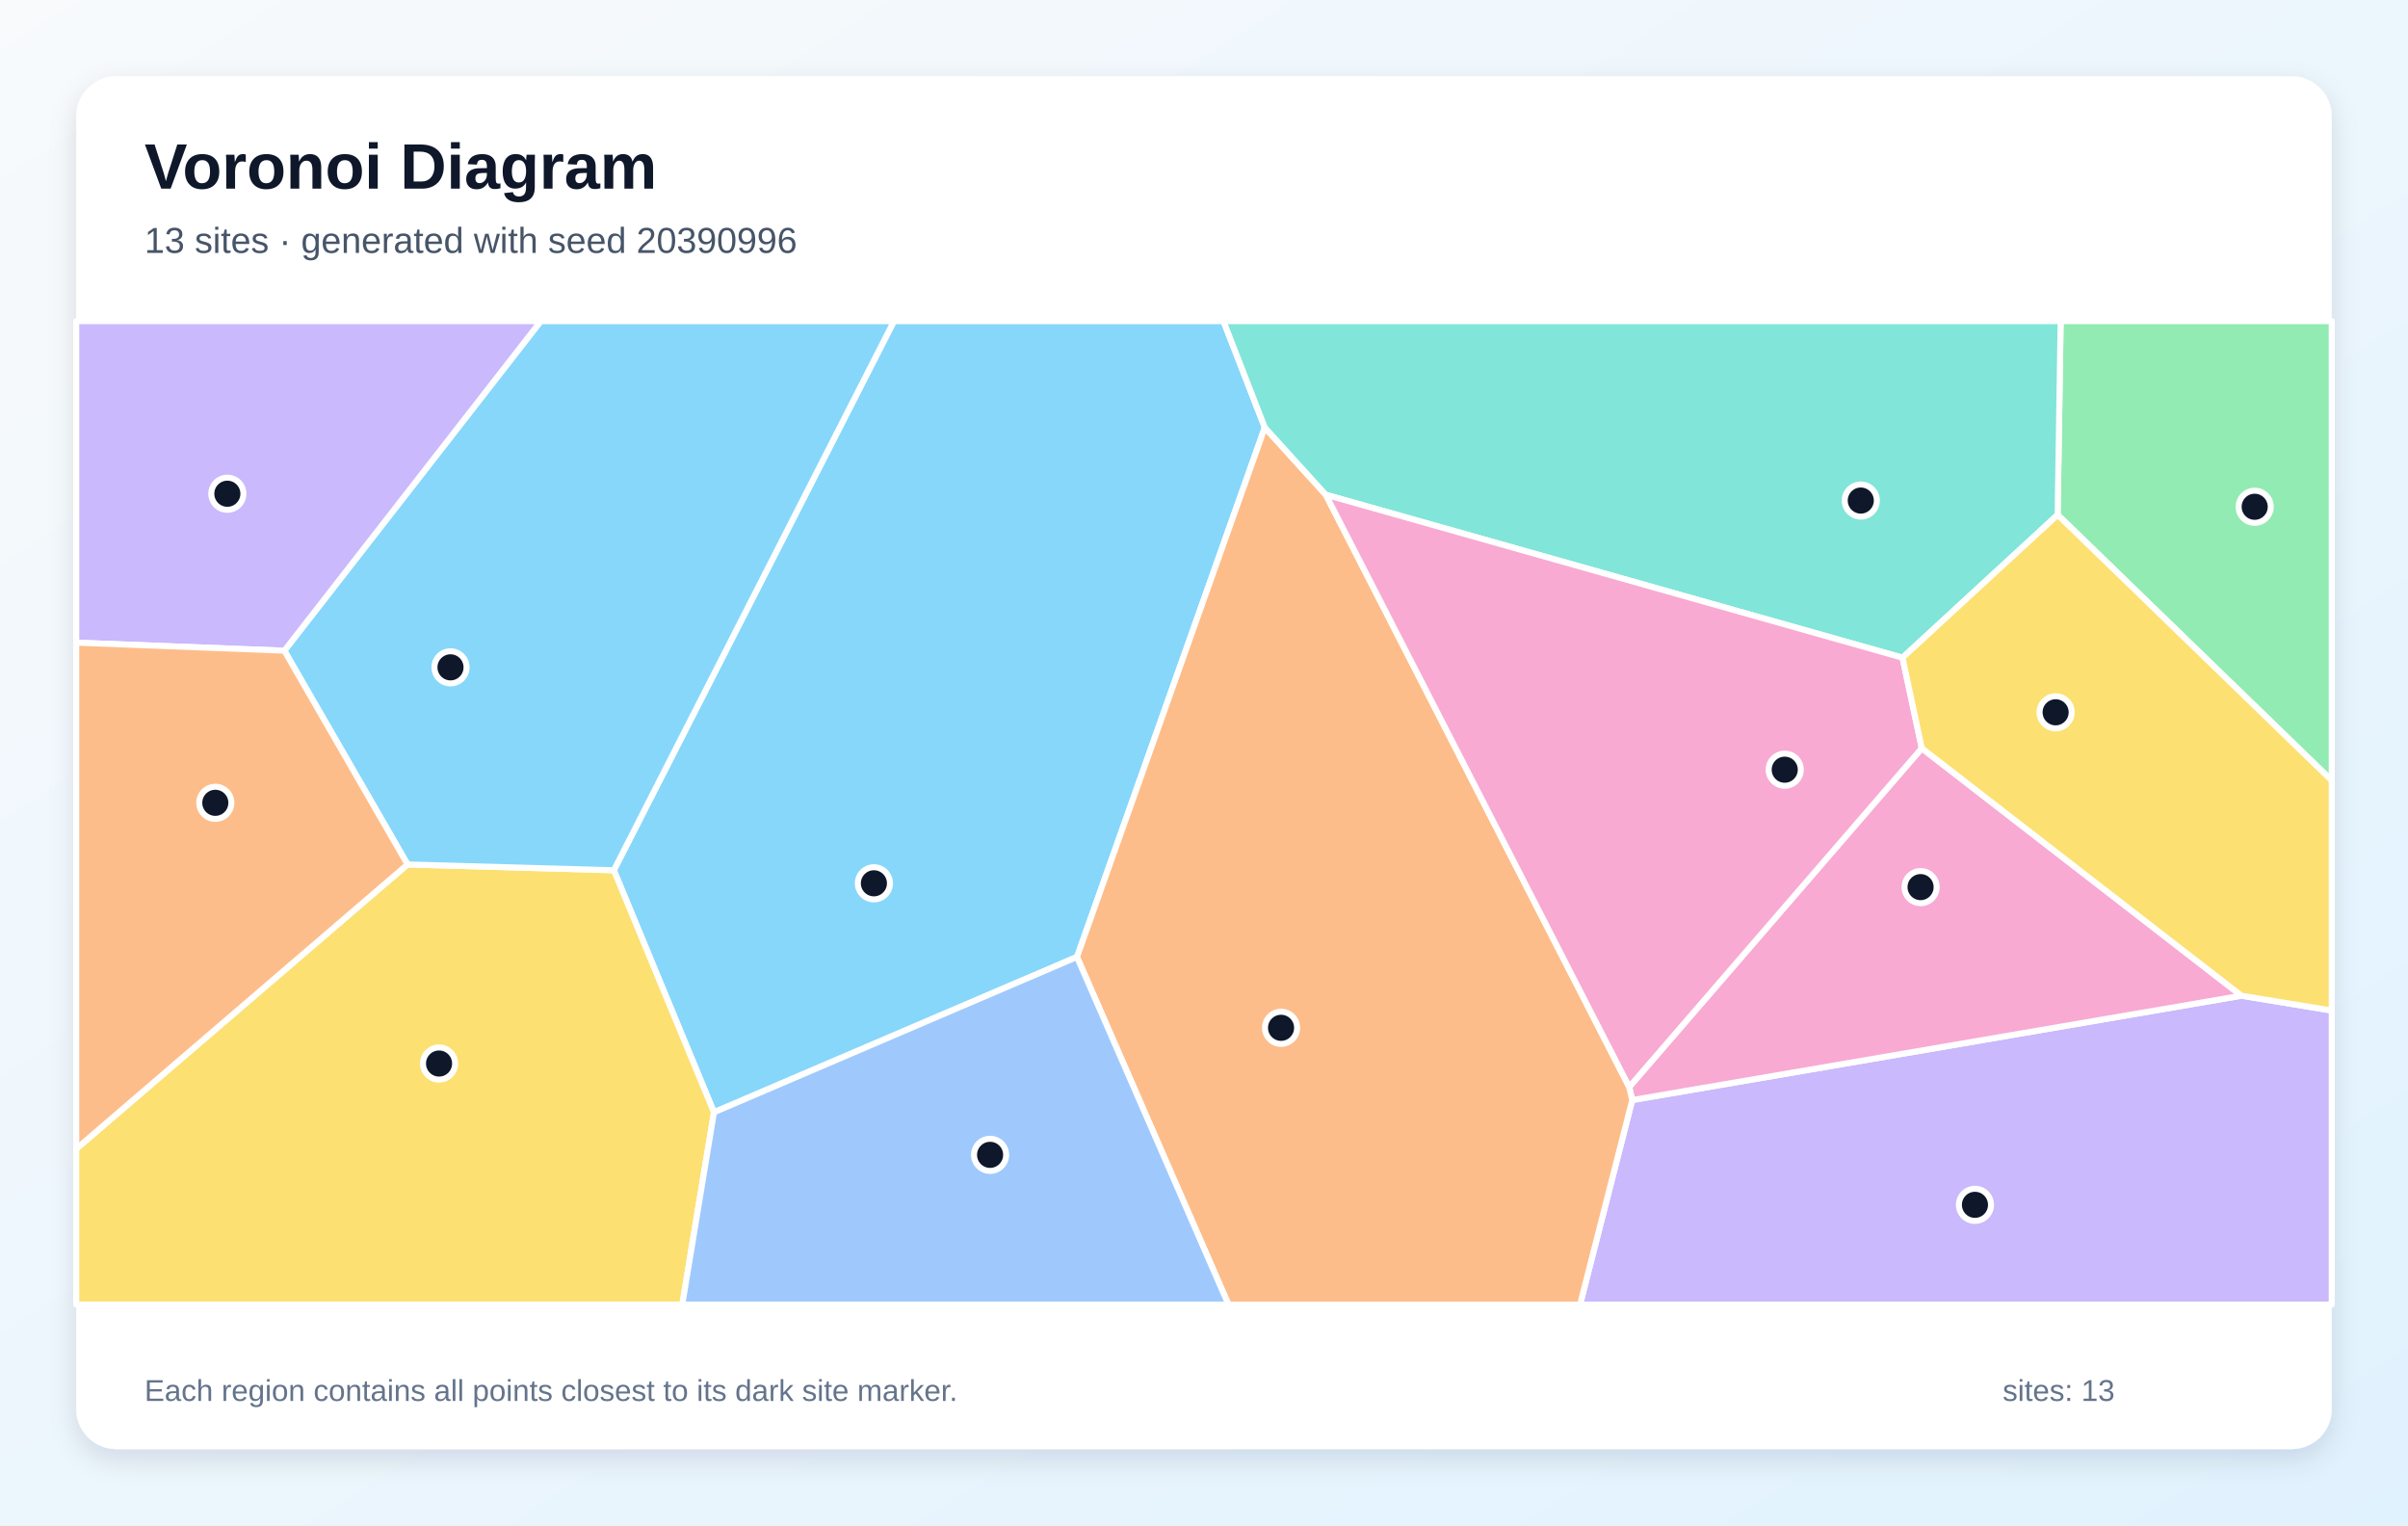
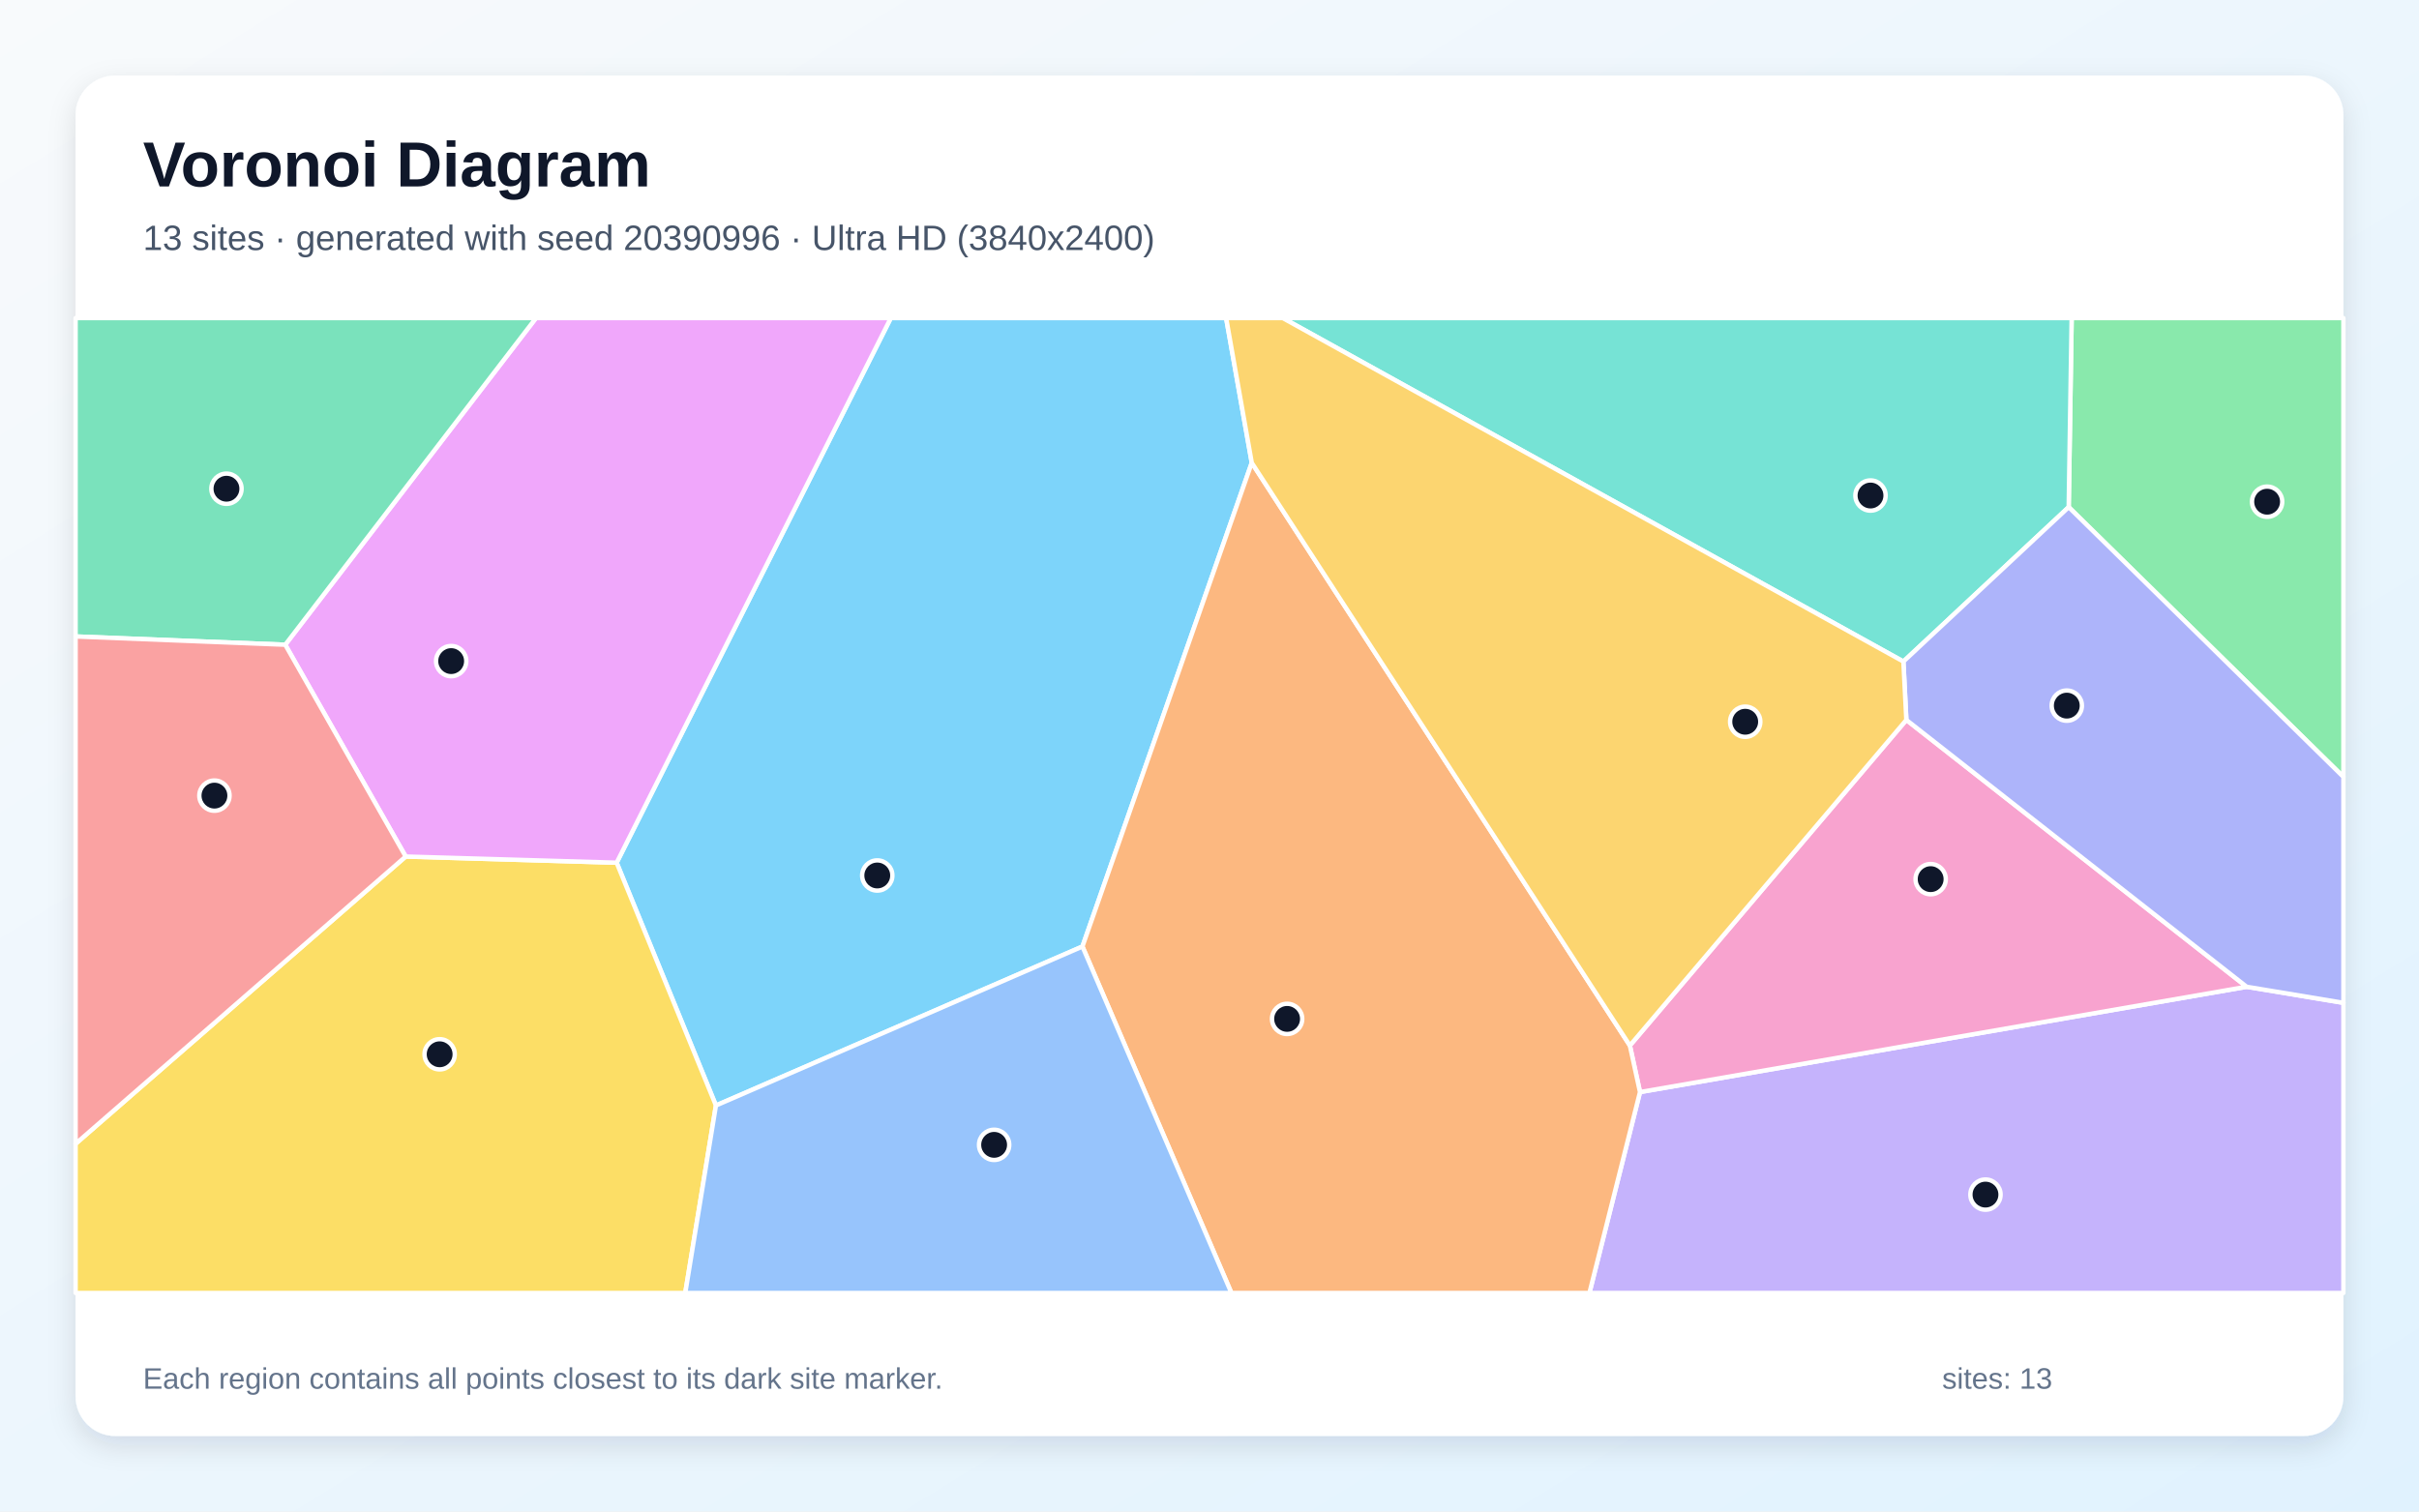
- <svg xmlns="http://www.w3.org/2000/svg" width="1200" height="760" viewBox="0 0 1200 760" role="img" aria-labelledby="title description">
+ <svg xmlns="http://www.w3.org/2000/svg" width="3840" height="2400" viewBox="0 0 3840 2400" role="img" aria-labelledby="title description">
  <defs>
    <linearGradient id="background" x1="0" y1="0" x2="1" y2="1">
      <stop stop-color="#F8FAFC" />
      <stop offset="1" stop-color="#E0F2FE" />
    </linearGradient>
-     <filter id="shadow" x="-10%" y="-10%" width="120%" height="120%">
-       <feDropShadow dx="0" dy="5" stdDeviation="7" flood-color="#0F172A" flood-opacity=".12" />
+     <filter id="shadow" x="-5%" y="-5%" width="110%" height="110%">
+       <feDropShadow dx="0" dy="15" stdDeviation="22" flood-color="#0F172A" flood-opacity=".12" />
    </filter>
  </defs>
-   <rect width="1200" height="760" fill="url(#background)" />
-   <rect x="38" y="38" width="1124" height="684" rx="20" fill="#FFFFFF" filter="url(#shadow)" />
+   <rect width="3840" height="2400" fill="url(#background)" />
+   <rect x="120" y="120" width="3600" height="2160" rx="63" fill="#FFFFFF" filter="url(#shadow)" />
  <g font-family="Arial, sans-serif">
-     <text x="72" y="94" font-size="32" font-weight="700" fill="#0F172A">Voronoi Diagram</text>
-     <text x="72" y="126" font-size="18" fill="#475569">13 sites · generated with seed 20390996</text>
+     <text x="227" y="296" font-size="101" font-weight="700" fill="#0F172A">Voronoi Diagram</text>
+     <text x="227" y="397" font-size="56" fill="#475569">13 sites · generated with seed 20390996 · Ultra HD (3840x2400)</text>
  </g>
-   <g stroke="#FFFFFF" stroke-width="3" stroke-linejoin="round">
-     <polygon points="355.8,554.2 305.9,433.6 445.5,160.0 609.7,160.0 630.3,213.0 536.7,476.8" fill="#38BDF8" fill-opacity="0.60" />
-     <polygon points="813.4,548.1 1117.0,496.1 1162.0,503.5 1162.0,650.0 787.4,650.0" fill="#A78BFA" fill-opacity="0.60" />
-     <polygon points="1117.0,496.1 813.4,548.1 811.9,541.6 957.7,372.8" fill="#F472B6" fill-opacity="0.60" />
-     <polygon points="536.7,476.8 630.3,213.0 660.7,246.5 811.9,541.6 813.4,548.1 787.4,650.0 612.2,650.0" fill="#FB923C" fill-opacity="0.60" />
-     <polygon points="38.0,572.4 203.1,430.7 305.9,433.6 355.8,554.2 340.0,650.0 38.0,650.0" fill="#FACC15" fill-opacity="0.60" />
-     <polygon points="1025.4,256.5 1026.9,160.0 1162.0,160.0 1162.0,388.9" fill="#4ADE80" fill-opacity="0.60" />
-     <polygon points="1025.4,256.5 948.1,327.7 660.7,246.5 630.3,213.0 609.7,160.0 1026.9,160.0" fill="#2DD4BF" fill-opacity="0.60" />
-     <polygon points="355.8,554.2 536.7,476.8 612.2,650.0 340.0,650.0" fill="#60A5FA" fill-opacity="0.60" />
-     <polygon points="203.1,430.7 141.7,324.2 269.5,160.0 445.5,160.0 305.9,433.6" fill="#38BDF8" fill-opacity="0.60" />
-     <polygon points="141.7,324.2 38.0,320.2 38.0,160.0 269.5,160.0" fill="#A78BFA" fill-opacity="0.60" />
-     <polygon points="948.1,327.7 957.7,372.8 811.9,541.6 660.7,246.5" fill="#F472B6" fill-opacity="0.60" />
-     <polygon points="141.7,324.2 203.1,430.7 38.0,572.4 38.0,320.2" fill="#FB923C" fill-opacity="0.60" />
-     <polygon points="1117.0,496.1 957.7,372.8 948.1,327.7 1025.4,256.5 1162.0,388.9 1162.0,503.5" fill="#FACC15" fill-opacity="0.60" />
+   <g stroke="#FFFFFF" stroke-width="7" stroke-linejoin="round">
+     <polygon points="1136.5,1755.3 978.9,1369.8 1414.1,505.0 1946.4,505.0 1987.1,734.8 1718.3,1502.9" fill="#38BDF8" fill-opacity="0.65" />
+     <polygon points="2603.4,1734.0 3566.4,1566.8 3720.0,1592.3 3720.0,2053.0 2523.1,2053.0" fill="#A78BFA" fill-opacity="0.65" />
+     <polygon points="3026.2,1143.1 3566.4,1566.8 2603.4,1734.0 2587.3,1660.1" fill="#F472B6" fill-opacity="0.65" />
+     <polygon points="1718.3,1502.9 1987.1,734.8 2587.3,1660.1 2603.4,1734.0 2523.1,2053.0 1954.8,2053.0" fill="#FB923C" fill-opacity="0.65" />
+     <polygon points="120.0,1816.1 644.0,1360.0 978.9,1369.8 1136.5,1755.3 1087.8,2053.0 120.0,2053.0" fill="#FACC15" fill-opacity="0.65" />
+     <polygon points="3283.9,805.2 3288.6,505.0 3720.0,505.0 3720.0,1233.6" fill="#4ADE80" fill-opacity="0.65" />
+     <polygon points="3283.9,805.2 3021.5,1050.4 2036.3,505.0 3288.6,505.0" fill="#2DD4BF" fill-opacity="0.65" />
+     <polygon points="1136.5,1755.3 1718.3,1502.9 1954.8,2053.0 1087.8,2053.0" fill="#60A5FA" fill-opacity="0.65" />
+     <polygon points="644.0,1360.0 452.8,1023.7 850.8,505.0 1414.1,505.0 978.9,1369.8" fill="#E879F9" fill-opacity="0.65" />
+     <polygon points="452.8,1023.7 120.0,1010.6 120.0,505.0 850.8,505.0" fill="#34D399" fill-opacity="0.65" />
+     <polygon points="452.8,1023.7 644.0,1360.0 120.0,1816.1 120.0,1010.6" fill="#F87171" fill-opacity="0.65" />
+     <polygon points="3566.4,1566.8 3026.2,1143.1 3021.5,1050.4 3283.9,805.2 3720.0,1233.6 3720.0,1592.3" fill="#818CF8" fill-opacity="0.65" />
+     <polygon points="3021.5,1050.4 3026.2,1143.1 2587.3,1660.1 1987.1,734.8 1946.4,505.0 2036.3,505.0" fill="#FBBF24" fill-opacity="0.65" />
  </g>
  <g>
-     <circle cx="435.5" cy="440.1" r="8" fill="#0F172A" stroke="#FFFFFF" stroke-width="3" />
-     <circle cx="984.2" cy="600.3" r="8" fill="#0F172A" stroke="#FFFFFF" stroke-width="3" />
-     <circle cx="957.1" cy="442.0" r="8" fill="#0F172A" stroke="#FFFFFF" stroke-width="3" />
-     <circle cx="638.4" cy="512.1" r="8" fill="#0F172A" stroke="#FFFFFF" stroke-width="3" />
-     <circle cx="218.8" cy="529.9" r="8" fill="#0F172A" stroke="#FFFFFF" stroke-width="3" />
-     <circle cx="1123.6" cy="252.5" r="8" fill="#0F172A" stroke="#FFFFFF" stroke-width="3" />
-     <circle cx="927.3" cy="249.4" r="8" fill="#0F172A" stroke="#FFFFFF" stroke-width="3" />
-     <circle cx="493.4" cy="575.4" r="8" fill="#0F172A" stroke="#FFFFFF" stroke-width="3" />
-     <circle cx="224.5" cy="332.5" r="8" fill="#0F172A" stroke="#FFFFFF" stroke-width="3" />
-     <circle cx="113.3" cy="246.0" r="8" fill="#0F172A" stroke="#FFFFFF" stroke-width="3" />
-     <circle cx="889.4" cy="383.5" r="8" fill="#0F172A" stroke="#FFFFFF" stroke-width="3" />
-     <circle cx="107.3" cy="400.0" r="8" fill="#0F172A" stroke="#FFFFFF" stroke-width="3" />
-     <circle cx="1024.4" cy="354.9" r="8" fill="#0F172A" stroke="#FFFFFF" stroke-width="3" />
+     <circle cx="1392.6" cy="1390.1" r="24" fill="#0F172A" stroke="#FFFFFF" stroke-width="7" />
+     <circle cx="3151.8" cy="1896.8" r="24" fill="#0F172A" stroke="#FFFFFF" stroke-width="7" />
+     <circle cx="3064.8" cy="1395.9" r="24" fill="#0F172A" stroke="#FFFFFF" stroke-width="7" />
+     <circle cx="2043.2" cy="1617.8" r="24" fill="#0F172A" stroke="#FFFFFF" stroke-width="7" />
+     <circle cx="697.9" cy="1674.0" r="24" fill="#0F172A" stroke="#FFFFFF" stroke-width="7" />
+     <circle cx="3598.9" cy="796.6" r="24" fill="#0F172A" stroke="#FFFFFF" stroke-width="7" />
+     <circle cx="2969.3" cy="786.8" r="24" fill="#0F172A" stroke="#FFFFFF" stroke-width="7" />
+     <circle cx="1578.1" cy="1817.8" r="24" fill="#0F172A" stroke="#FFFFFF" stroke-width="7" />
+     <circle cx="716.2" cy="1049.7" r="24" fill="#0F172A" stroke="#FFFFFF" stroke-width="7" />
+     <circle cx="359.5" cy="776.0" r="24" fill="#0F172A" stroke="#FFFFFF" stroke-width="7" />
+     <circle cx="340.4" cy="1263.3" r="24" fill="#0F172A" stroke="#FFFFFF" stroke-width="7" />
+     <circle cx="3280.9" cy="1120.4" r="24" fill="#0F172A" stroke="#FFFFFF" stroke-width="7" />
+     <circle cx="2770.4" cy="1146.0" r="24" fill="#0F172A" stroke="#FFFFFF" stroke-width="7" />
  </g>
-   <g font-family="Arial, sans-serif" font-size="15" fill="#64748B">
-     <text x="72" y="698">Each region contains all points closest to its dark site marker.</text>
-     <text x="998" y="698">sites: 13</text>
+   <g font-family="Arial, sans-serif" font-size="47" fill="#64748B">
+     <text x="227" y="2205">Each region contains all points closest to its dark site marker.</text>
+     <text x="3083" y="2205">sites: 13</text>
  </g>
</svg>
